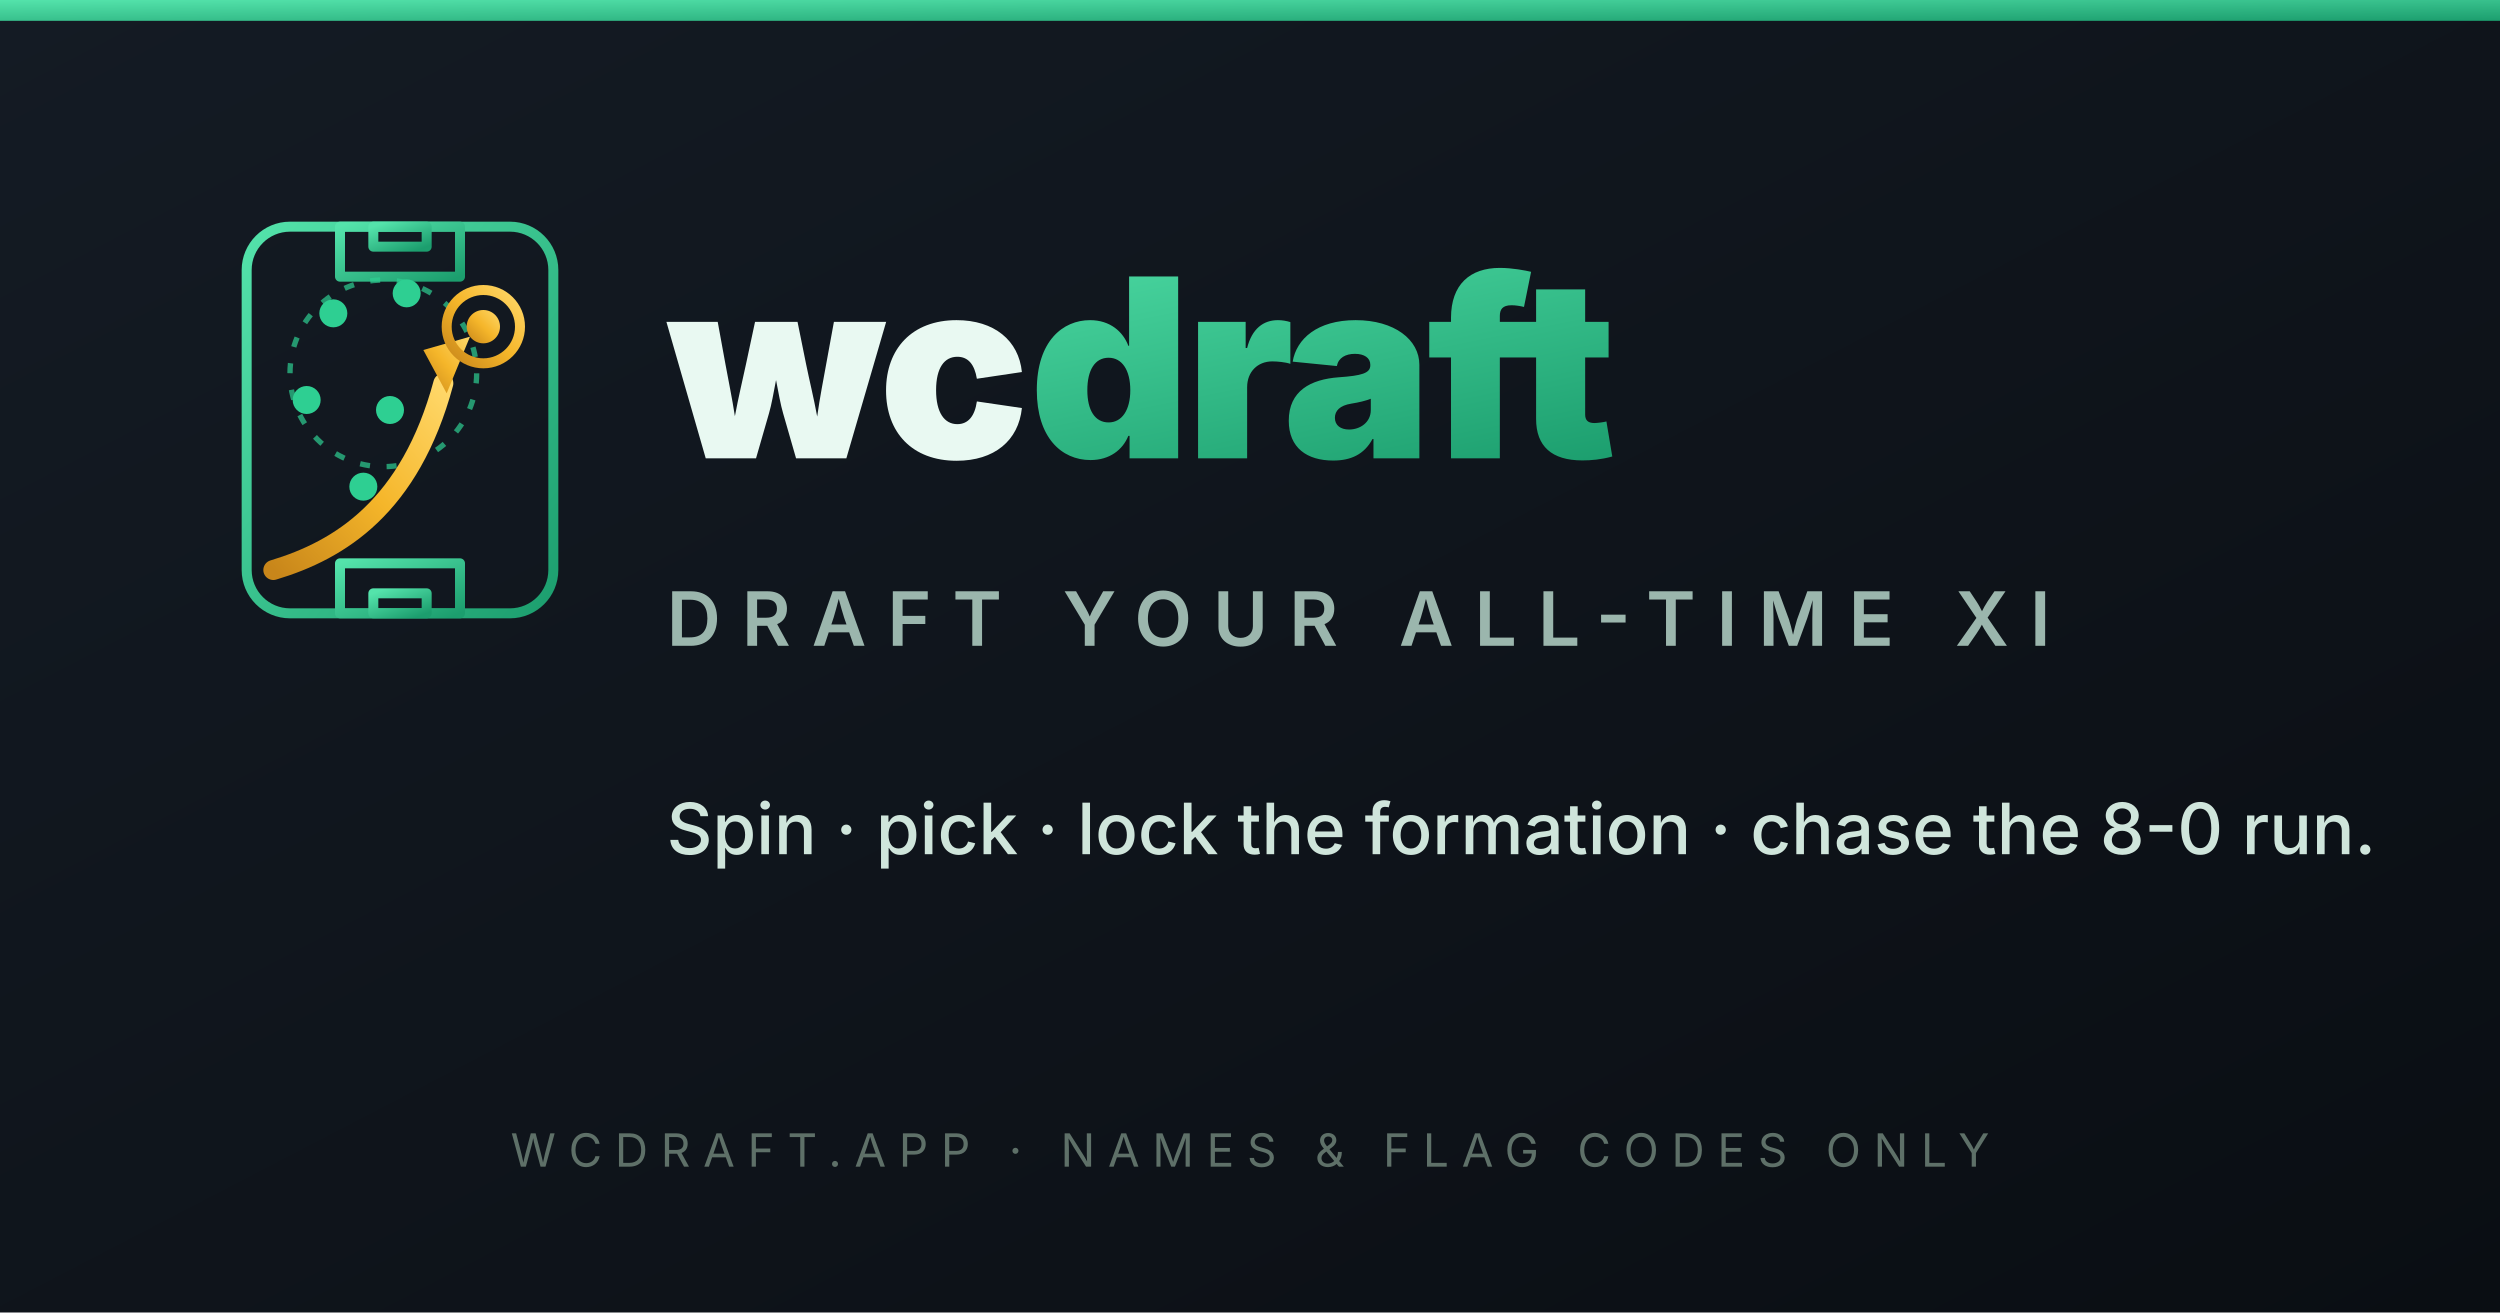
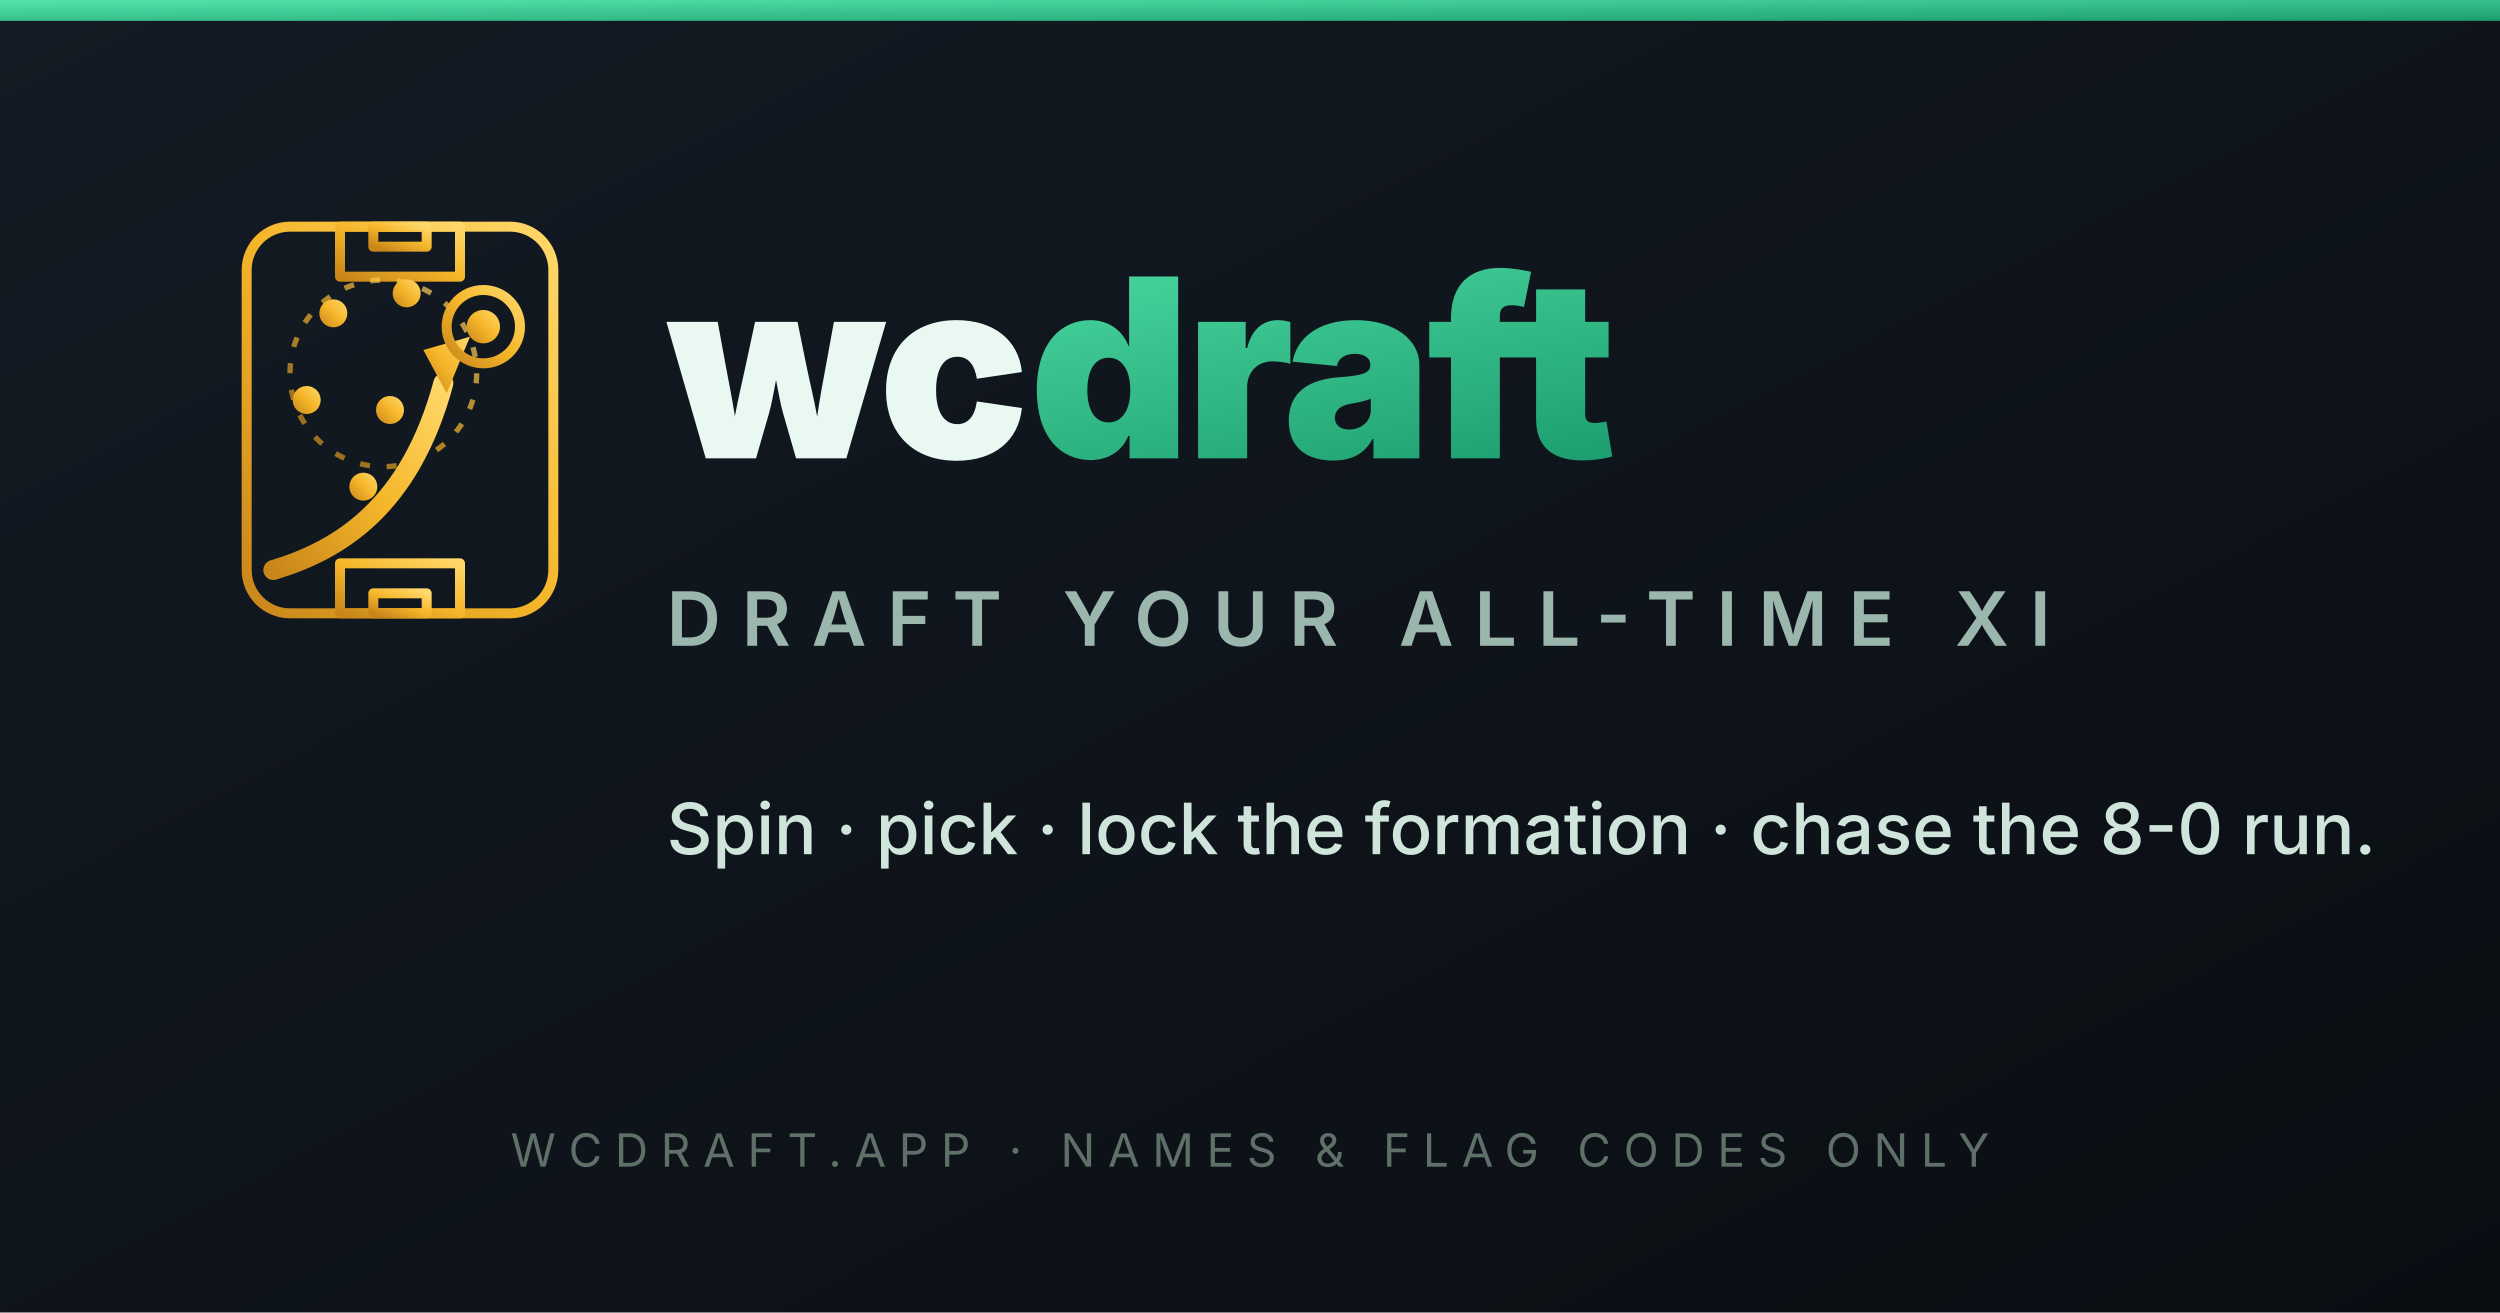
<svg xmlns="http://www.w3.org/2000/svg" viewBox="0 0 1200 630" width="1200" height="630" role="img" aria-label="wcdraft — draft your all-time XI">
  <defs>
    <linearGradient id="bg" x1="0" y1="0" x2="1" y2="1">
      <stop offset="0" stop-color="#141b24" />
      <stop offset="1" stop-color="#0a0e13" />
    </linearGradient>
    <linearGradient id="emerald" x1="0" y1="0" x2="1" y2="1">
      <stop offset="0" stop-color="#54e3ab" />
      <stop offset="1" stop-color="#1c9e6e" />
    </linearGradient>
    <linearGradient id="gold" x1="0" y1="1" x2="1" y2="0">
      <stop offset="0" stop-color="#c8861a" />
      <stop offset="0.5" stop-color="#f5b62a" />
      <stop offset="1" stop-color="#ffd86a" />
    </linearGradient>
  </defs>
  <rect x="0" y="0" width="1200" height="630" fill="url(#bg)" />
  <rect x="0" y="0" width="1200" height="10" fill="url(#emerald)" />
  <g transform="translate(96, 96) scale(1.6)">
-     <g fill="none" stroke="url(#emerald)" stroke-width="3" stroke-linejoin="round">
+     <g fill="none" stroke="url(#gold)" stroke-width="3" stroke-linejoin="round">
      <rect x="14" y="8" width="92" height="116" rx="13" />
      <line x1="14" y1="66" x2="106" y2="66" stroke-width="2" />
      <rect x="42" y="8" width="36" height="15" />
      <rect x="52" y="8" width="16" height="6" />
      <rect x="42" y="109" width="36" height="15" />
      <rect x="52" y="118" width="16" height="6" />
    </g>
-     <circle cx="55" cy="52" r="28" fill="none" stroke="#2ecf92" stroke-width="1.6" stroke-dasharray="3 5" opacity=".7" />
-     <g fill="#2ecf92">
+     <circle cx="55" cy="52" r="28" fill="none" stroke="url(#gold)" stroke-width="1.6" stroke-dasharray="3 5" opacity=".7" />
+     <g fill="url(#gold)">
      <circle cx="40" cy="34" r="4.2" />
      <circle cx="62" cy="28" r="4.2" />
      <circle cx="32" cy="60" r="4.2" />
      <circle cx="57" cy="63" r="4.2" />
      <circle cx="49" cy="86" r="4.2" />
    </g>
    <path d="M22 111 C 42 105, 63 92, 73 55" fill="none" stroke="url(#gold)" stroke-width="6" stroke-linecap="round" />
    <path d="M81 41 L67 45 L74 58 Z" fill="url(#gold)" />
    <circle cx="85" cy="38" r="11" fill="none" stroke="url(#gold)" stroke-width="3" />
    <circle cx="85" cy="38" r="5" fill="url(#gold)" />
  </g>
  <text x="320" y="220" fill="#e9f9f2" font-family="system-ui, -apple-system, Segoe UI, sans-serif" font-size="120" font-weight="900" letter-spacing="-0.02em">
    wc<tspan fill="url(#emerald)">draft</tspan>
  </text>
  <text x="320" y="310" fill="#9bb6ad" font-family="system-ui, -apple-system, Segoe UI, sans-serif" font-size="36" font-weight="600" letter-spacing="0.28em">
    DRAFT YOUR ALL-TIME XI
  </text>
  <text x="320" y="410" fill="#cfe5db" font-family="system-ui, -apple-system, Segoe UI, sans-serif" font-size="34" font-weight="500">
    Spin · pick · lock the formation · chase the 8-0 run.
  </text>
  <text x="600" y="560" text-anchor="middle" fill="#5e7068" font-family="system-ui, -apple-system, Segoe UI, sans-serif" font-size="22" letter-spacing="0.28em">
    WCDRAFT.APP · NAMES &amp; FLAG CODES ONLY
  </text>
</svg>
